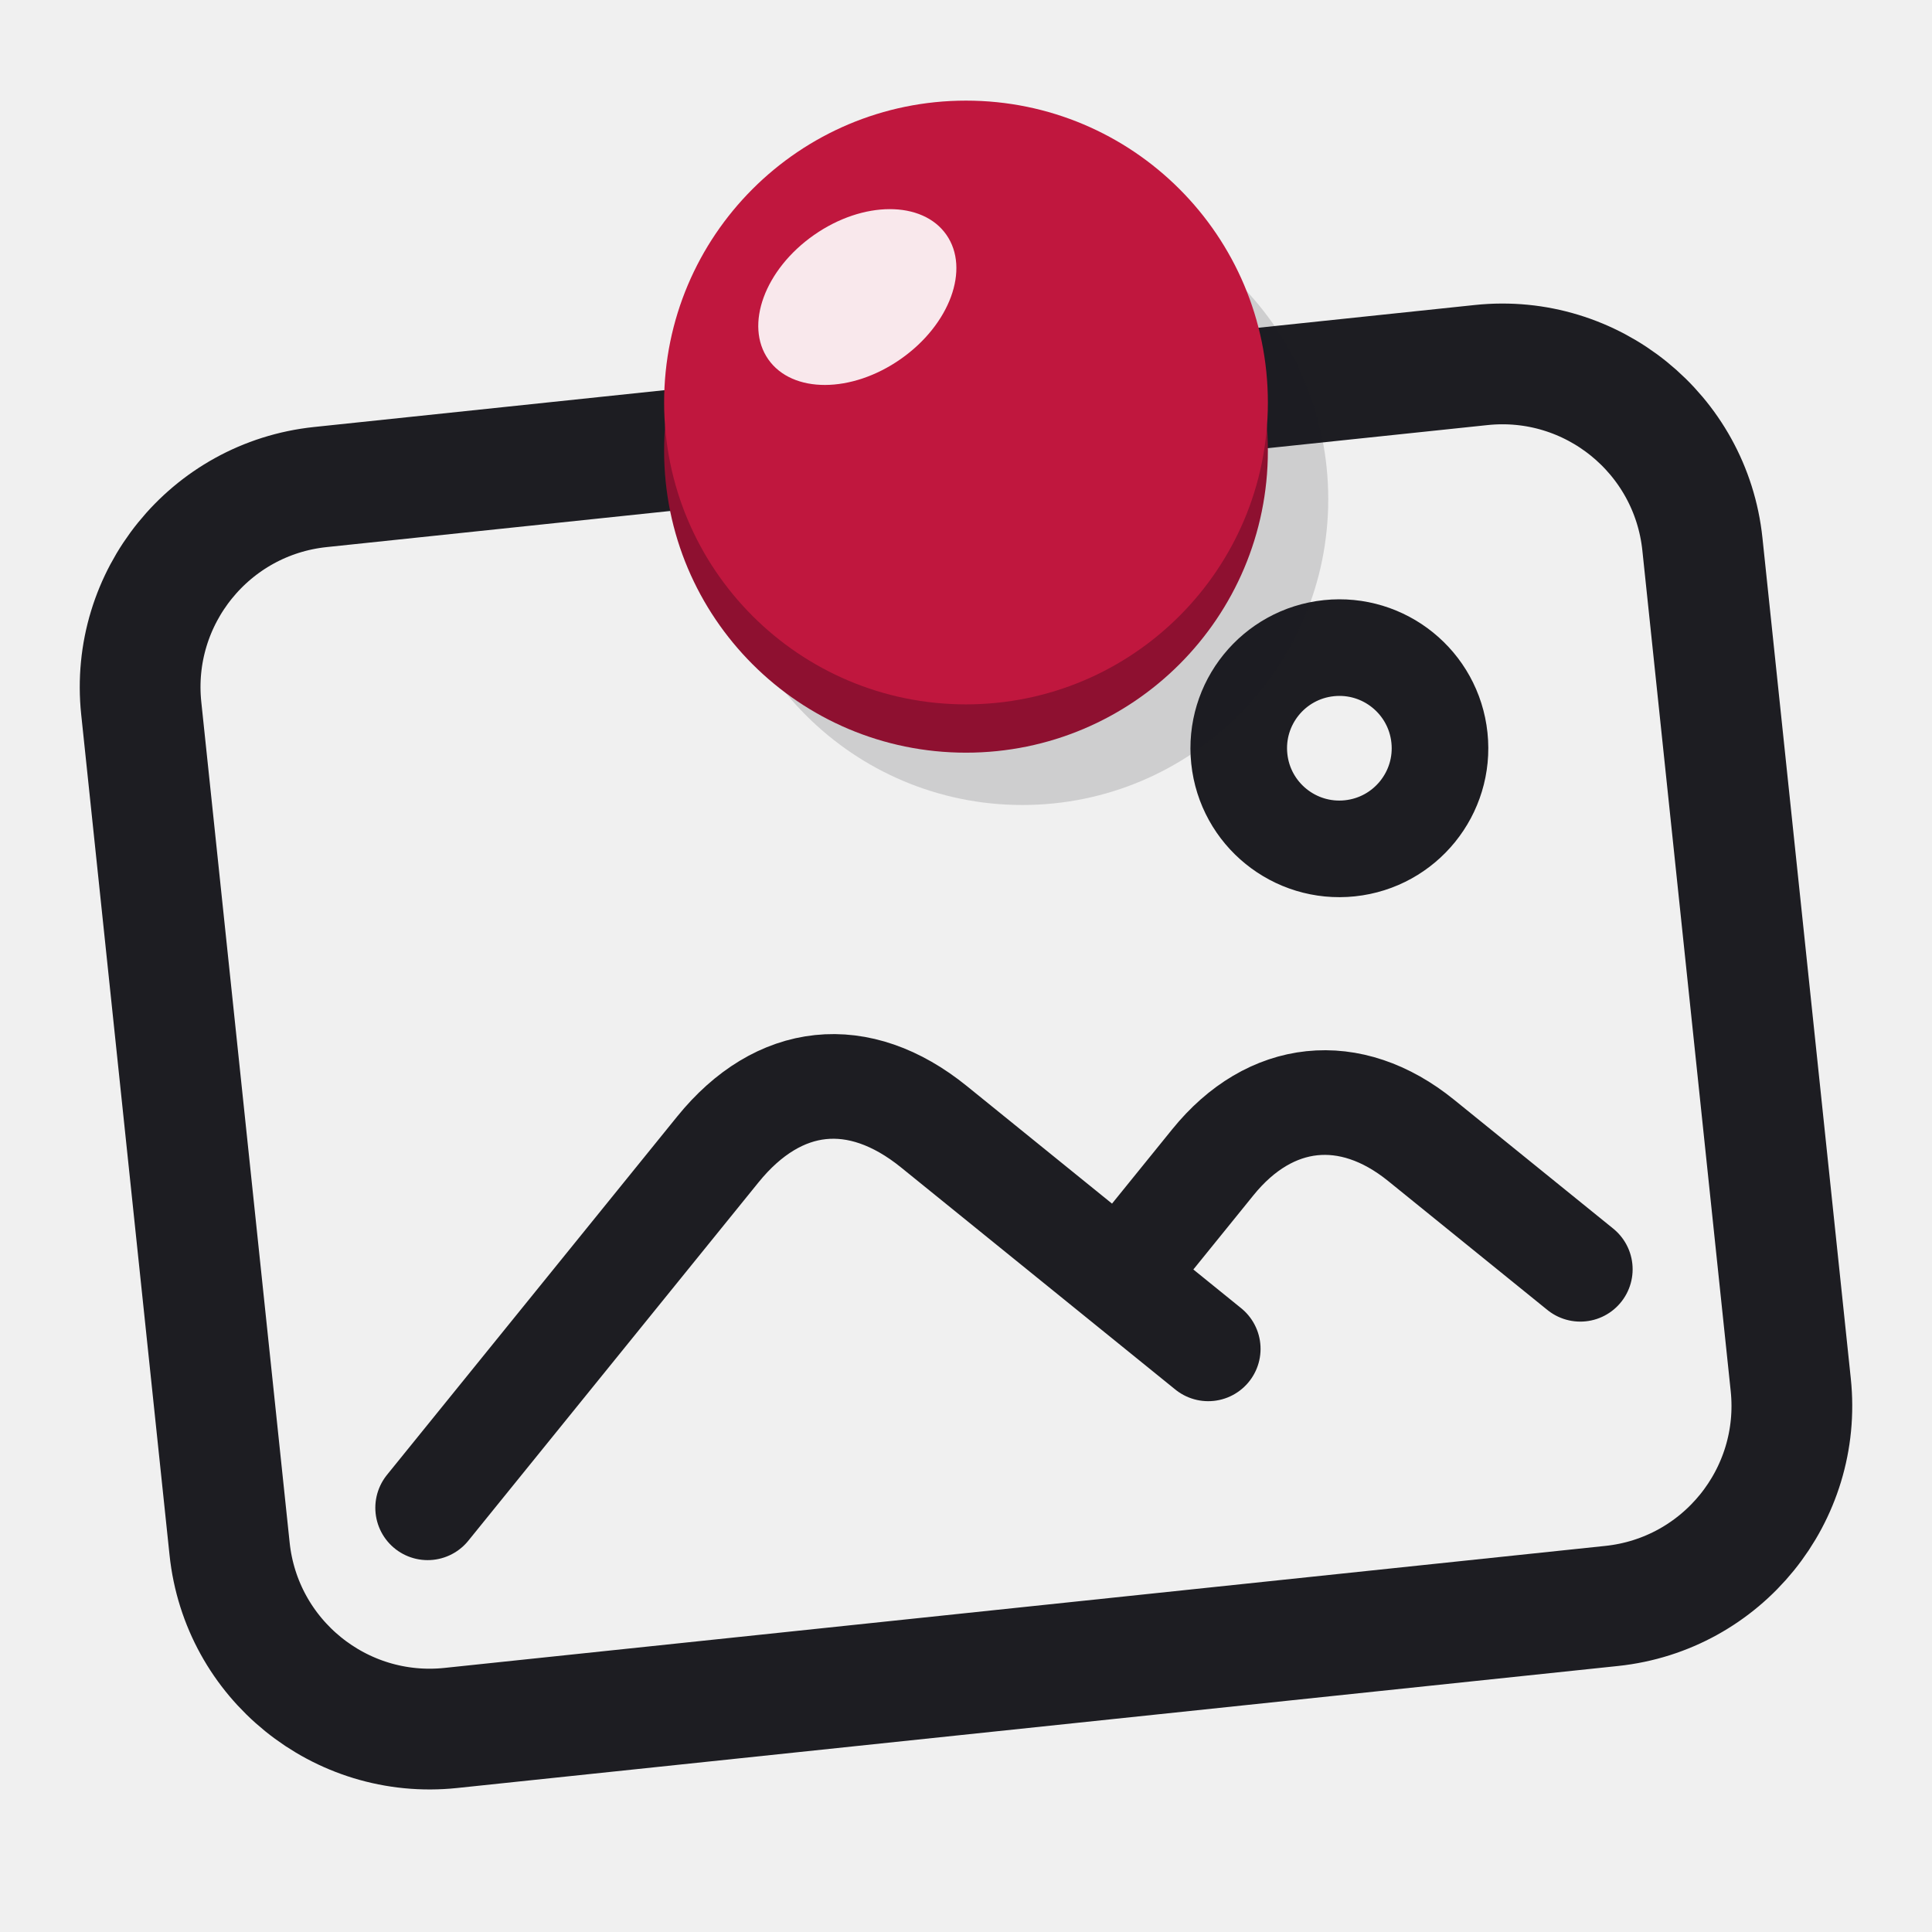
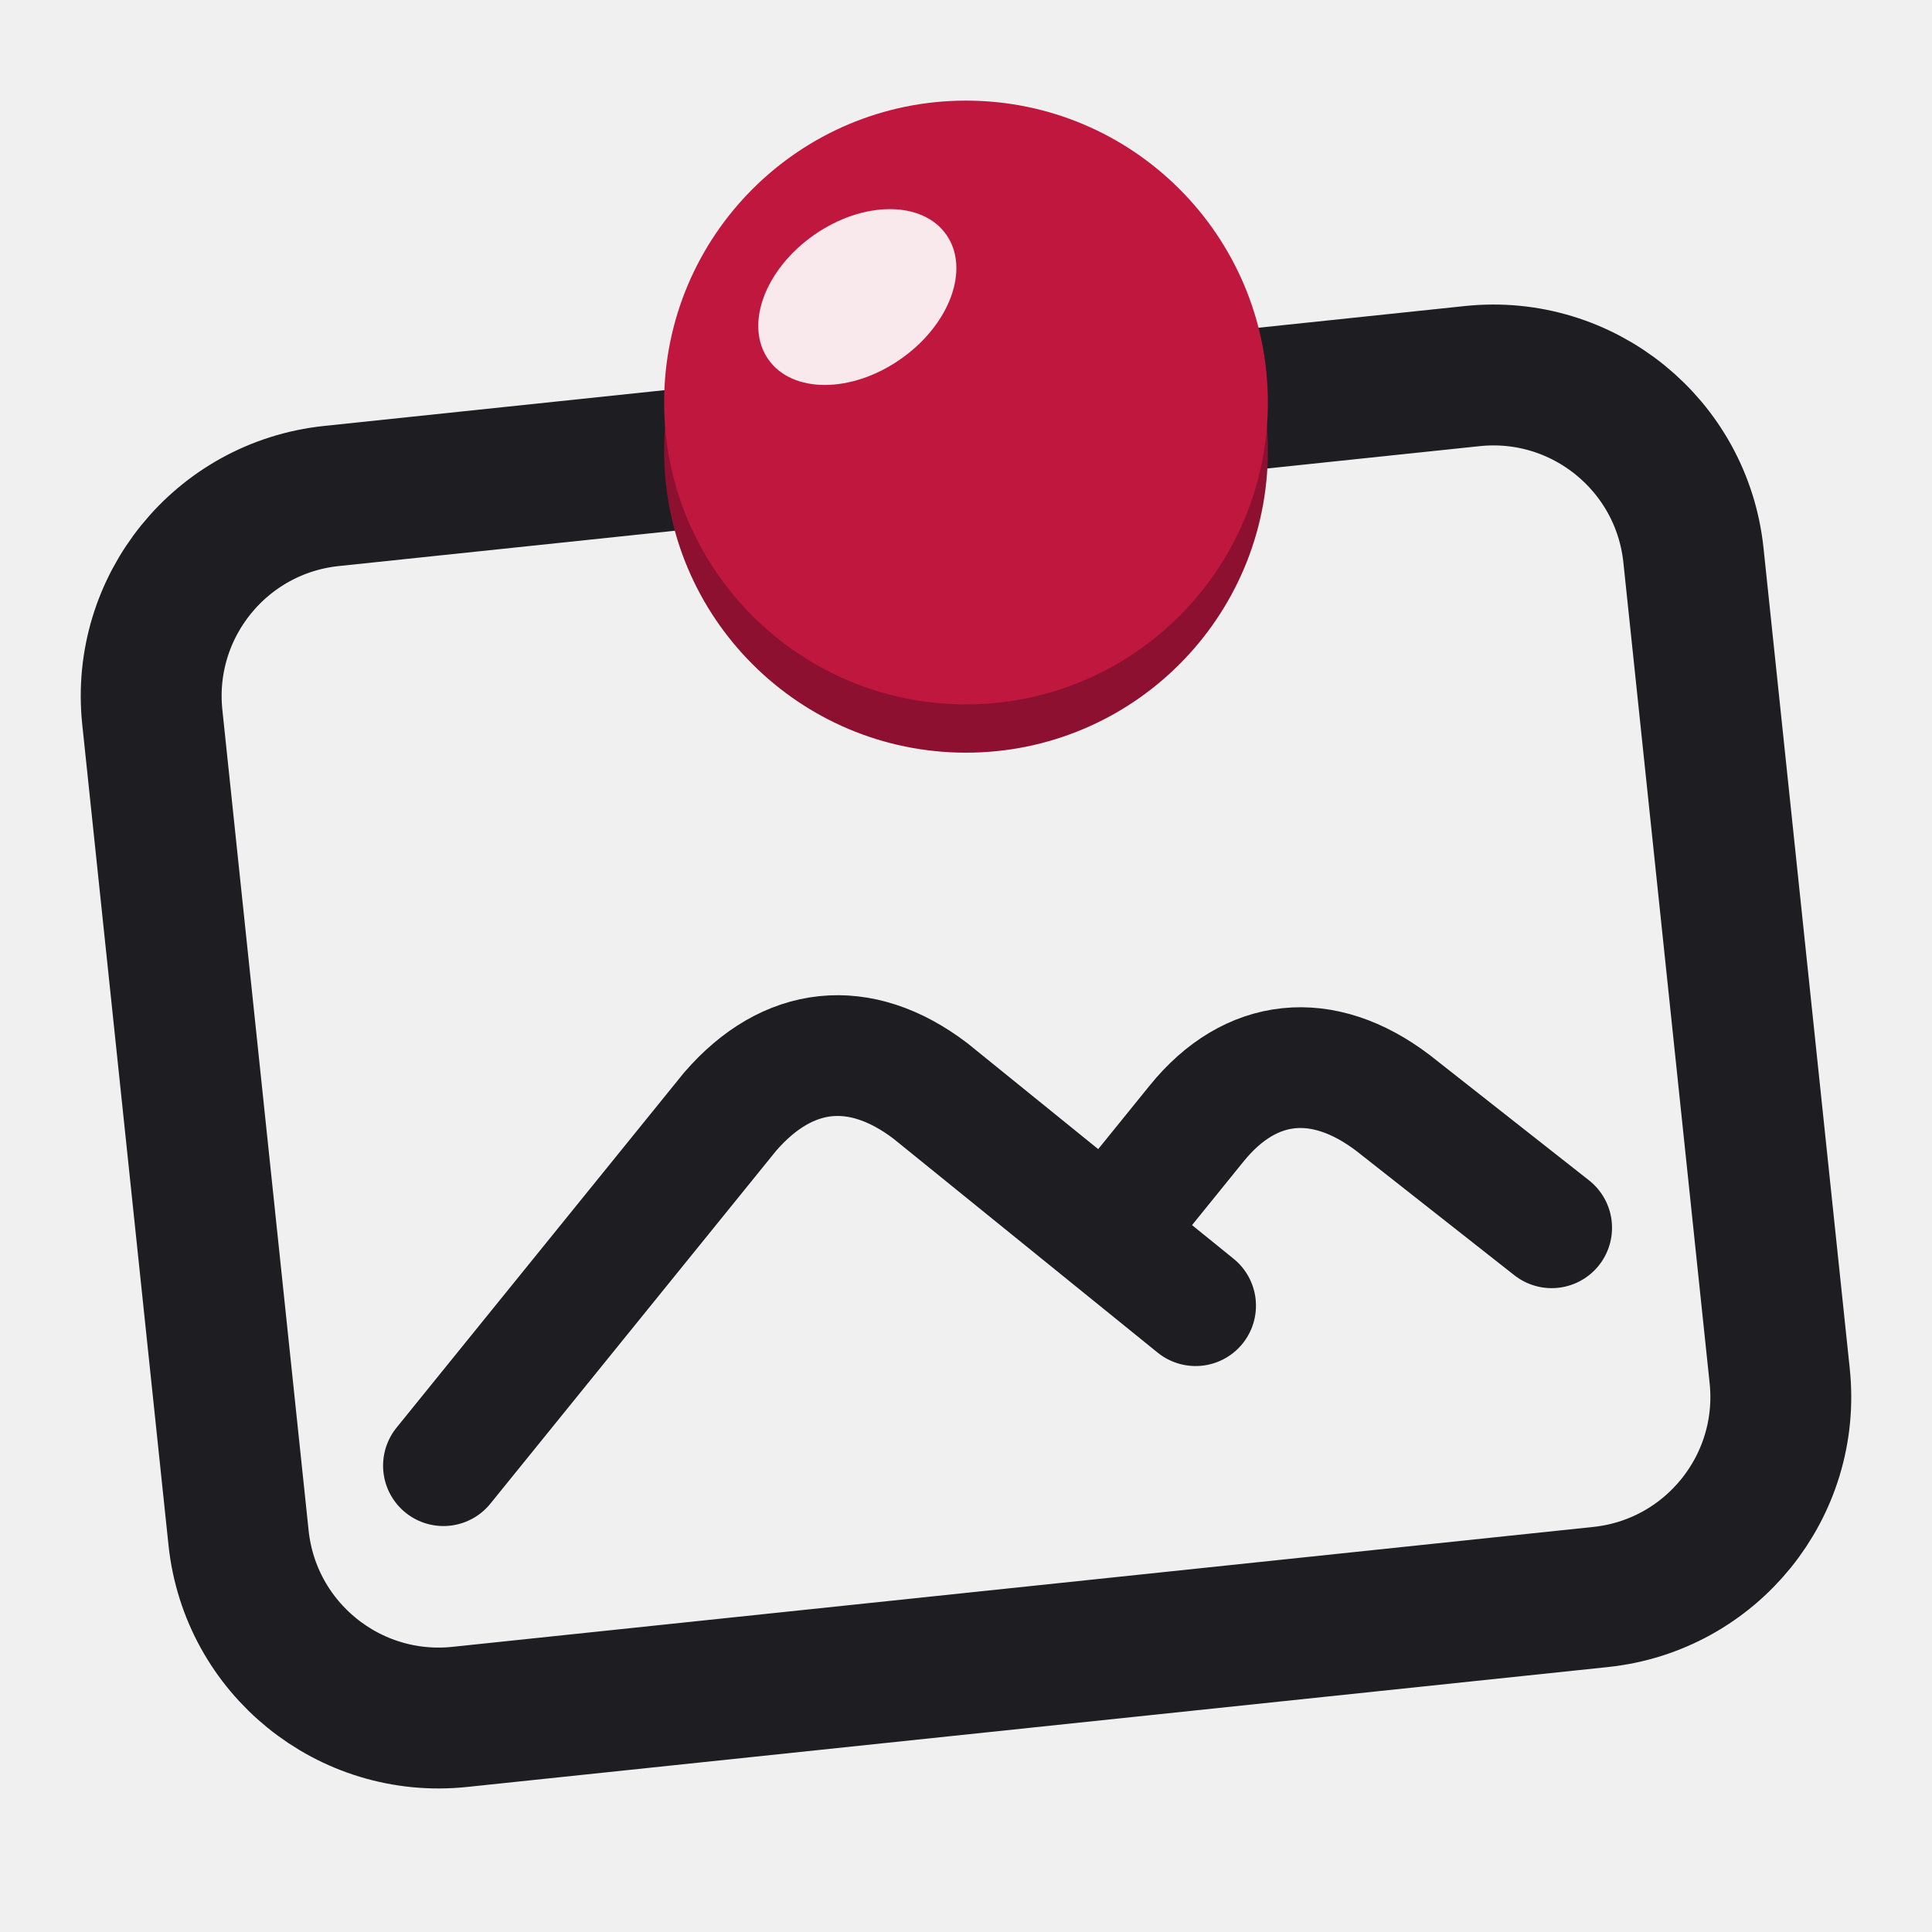
<svg xmlns="http://www.w3.org/2000/svg" width="256" height="256" viewBox="8 10 48 48" fill="none" role="img" aria-label="Planche">
  <g transform="rotate(-6 32 36)">
-     <rect x="12.5" y="20.5" width="39" height="31" rx="5" fill="none" stroke="#1d1d22" stroke-width="3" />
-     <circle cx="42" cy="29.6" r="2.5" fill="none" stroke="#1d1d22" stroke-width="2.4" />
-     <path d="M17.5 46L25.6 37.9C27.3 36.2 29.3 36.2 31 37.9L37.2 44.1M35.2 42.1L37.8 39.5C39.4 37.9 41.4 37.9 43 39.5L46.6 43.1" fill="none" stroke="#1d1d22" stroke-width="2.6" stroke-linecap="round" stroke-linejoin="round" />
+     <rect x="12.75" y="20.75" width="38.5" height="30.5" rx="5" fill="none" stroke="#1d1d22" stroke-width="3.5" />
+     <path d="M18 45L26 37C27.6 35.5 29.4 35.5 31 37L37 43M35 41L37.5 38.5C39 37 40.8 37 42.4 38.5L46 42" fill="none" stroke="#1d1d22" stroke-width="3" stroke-linecap="round" stroke-linejoin="round" />
  </g>
-   <circle cx="33.4" cy="22.4" r="7.6" fill="#1d1d22" fill-opacity="0.16" />
  <circle cx="32" cy="21.2" r="7.5" fill="#8e1030" />
  <circle cx="32" cy="20" r="7.5" fill="#c0173e" />
  <ellipse cx="29.3" cy="17.38" rx="2.7" ry="1.88" transform="rotate(-35 29.3 17.38)" fill="#ffffff" fill-opacity="0.9" />
</svg>
